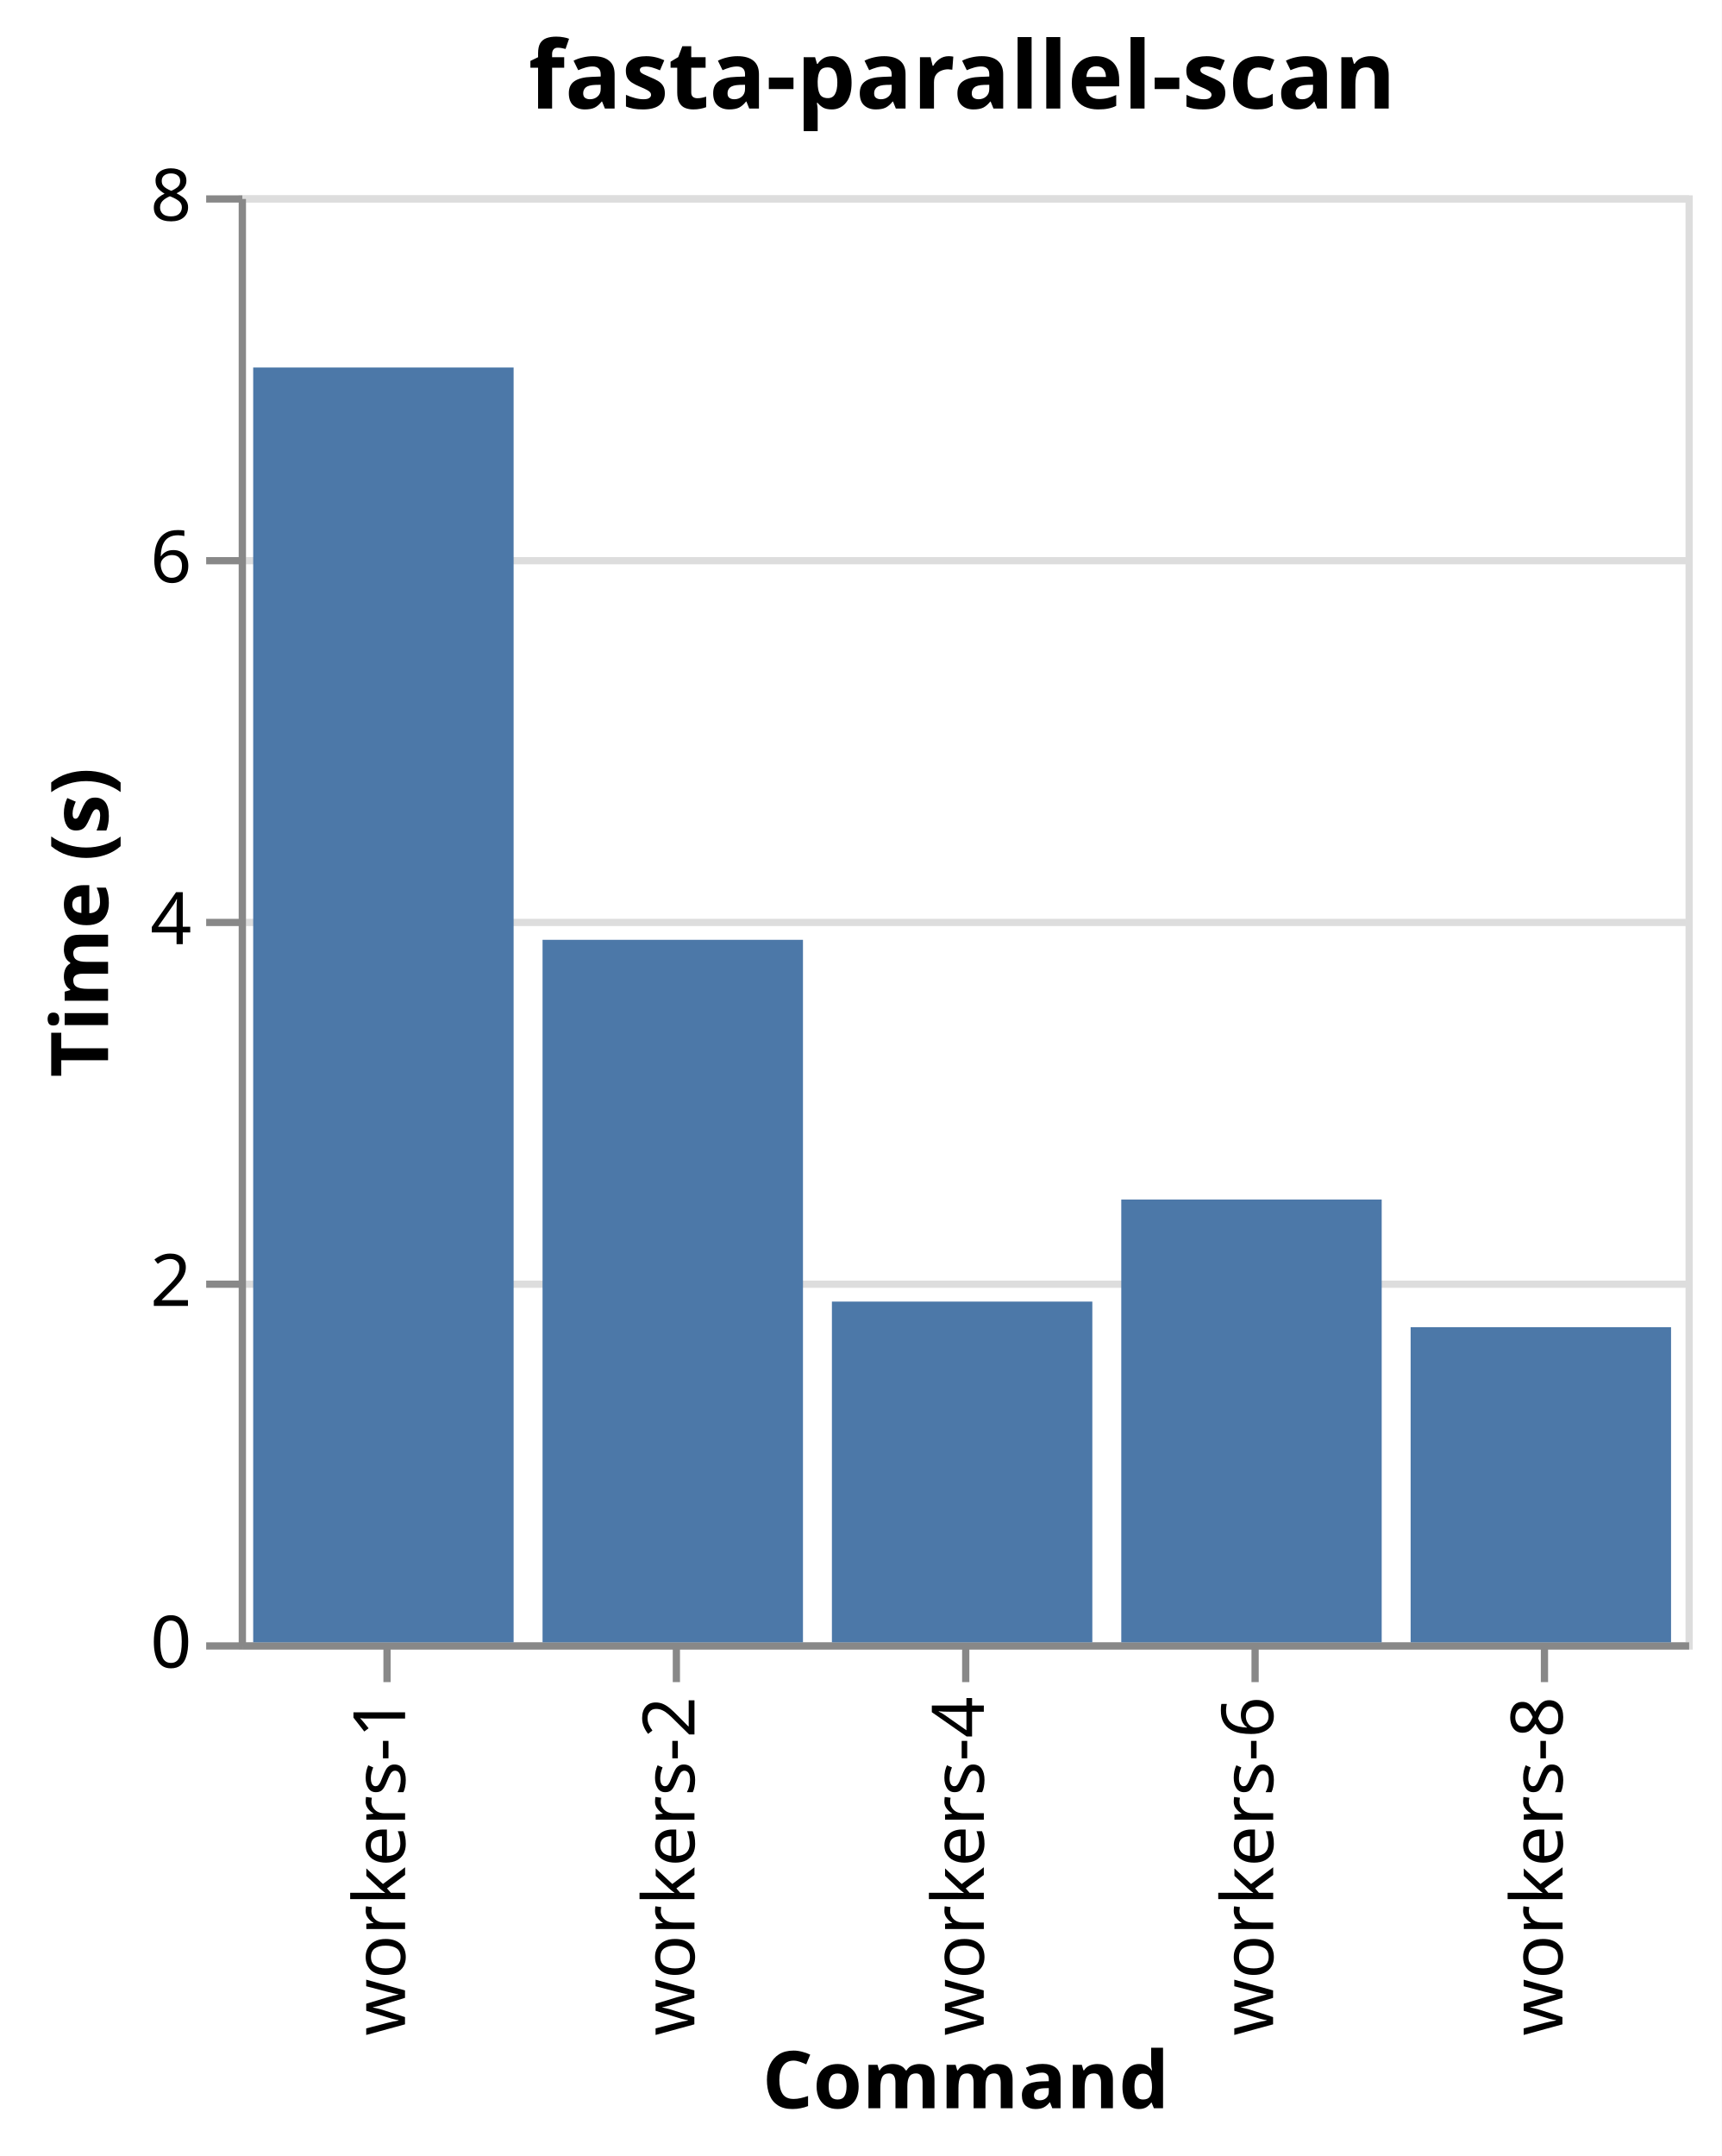
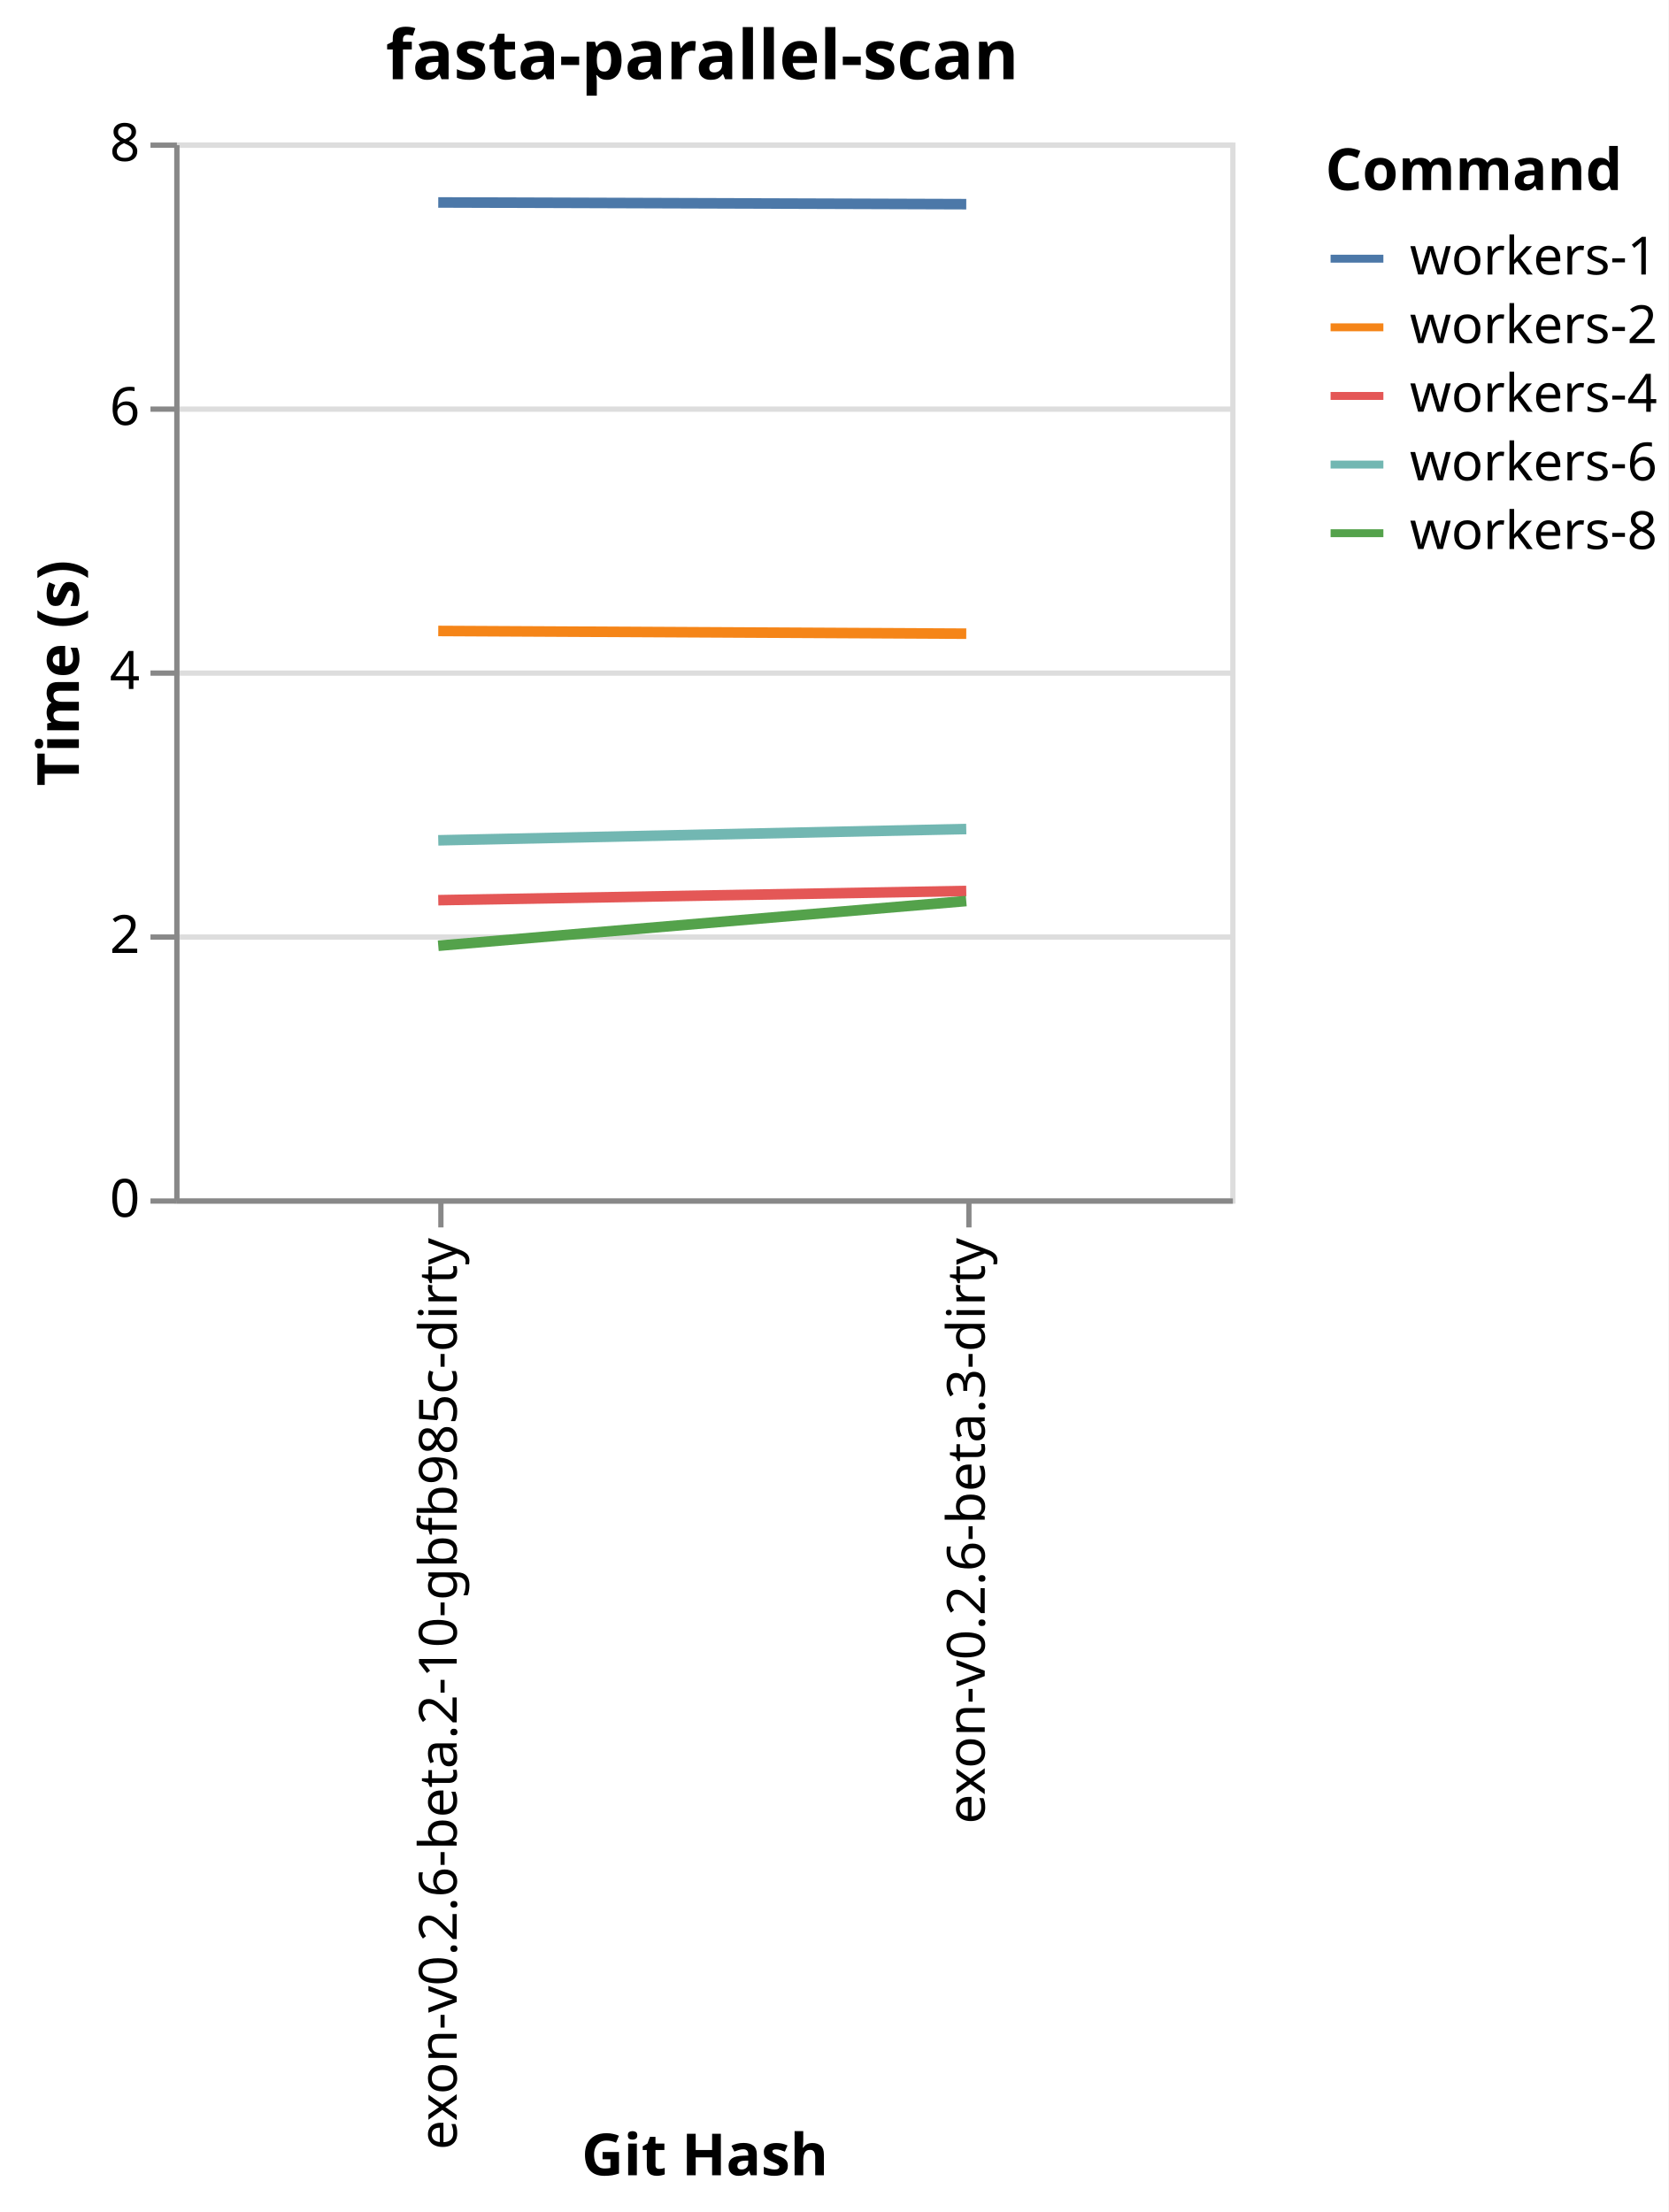
- <svg xmlns="http://www.w3.org/2000/svg" version="1.1" class="marks" width="238" height="298" viewBox="0 0 238 298">
-   <rect width="238" height="298" fill="white" />
+ <svg xmlns="http://www.w3.org/2000/svg" version="1.1" class="marks" width="316" height="419" viewBox="0 0 316 419">
+   <rect width="316" height="419" fill="white" />
  <g fill="none" stroke-miterlimit="10" transform="translate(33,27)">
    <g class="mark-group role-frame root" role="graphics-object" aria-roledescription="group mark container">
      <g transform="translate(0,0)">
        <path class="background" aria-hidden="true" d="M0.5,0.5h200v200h-200Z" stroke="#ddd" />
        <g>
          <g class="mark-group role-axis" aria-hidden="true">
            <g transform="translate(0.5,0.5)">
              <path class="background" aria-hidden="true" d="M0,0h0v0h0Z" pointer-events="none" />
              <g>
                <g class="mark-rule role-axis-grid" pointer-events="none">
                  <line transform="translate(0,200)" x2="200" y2="0" stroke="#ddd" stroke-width="1" opacity="1" />
                  <line transform="translate(0,150)" x2="200" y2="0" stroke="#ddd" stroke-width="1" opacity="1" />
                  <line transform="translate(0,100)" x2="200" y2="0" stroke="#ddd" stroke-width="1" opacity="1" />
                  <line transform="translate(0,50)" x2="200" y2="0" stroke="#ddd" stroke-width="1" opacity="1" />
                  <line transform="translate(0,0)" x2="200" y2="0" stroke="#ddd" stroke-width="1" opacity="1" />
                </g>
              </g>
              <path class="foreground" aria-hidden="true" d="" pointer-events="none" display="none" />
            </g>
          </g>
-           <g class="mark-group role-axis" role="graphics-symbol" aria-roledescription="axis" aria-label="X-axis titled 'Command' for a discrete scale with 5 values: workers-1, workers-2, workers-4, workers-6, workers-8">
+           <g class="mark-group role-axis" role="graphics-symbol" aria-roledescription="axis" aria-label="X-axis titled 'Git Hash' for a discrete scale with 2 values: exon-v0.2.6-beta.2-10-gbfb985c-dirty, exon-v0.2.6-beta.3-dirty">
            <g transform="translate(0.5,200.5)">
              <path class="background" aria-hidden="true" d="M0,0h0v0h0Z" pointer-events="none" />
              <g>
                <g class="mark-rule role-axis-tick" pointer-events="none">
-                   <line transform="translate(20,0)" x2="0" y2="5" stroke="#888" stroke-width="1" opacity="1" />
-                   <line transform="translate(60,0)" x2="0" y2="5" stroke="#888" stroke-width="1" opacity="1" />
-                   <line transform="translate(100,0)" x2="0" y2="5" stroke="#888" stroke-width="1" opacity="1" />
-                   <line transform="translate(140,0)" x2="0" y2="5" stroke="#888" stroke-width="1" opacity="1" />
-                   <line transform="translate(180,0)" x2="0" y2="5" stroke="#888" stroke-width="1" opacity="1" />
+                   <line transform="translate(50,0)" x2="0" y2="5" stroke="#888" stroke-width="1" opacity="1" />
+                   <line transform="translate(150,0)" x2="0" y2="5" stroke="#888" stroke-width="1" opacity="1" />
                </g>
                <g class="mark-text role-axis-label" pointer-events="none">
-                   <text text-anchor="end" transform="translate(19.5,7) rotate(270) translate(0,3)" font-family="sans-serif" font-size="10px" fill="#000" opacity="1">workers-1</text>
-                   <text text-anchor="end" transform="translate(59.5,7) rotate(270) translate(0,3)" font-family="sans-serif" font-size="10px" fill="#000" opacity="1">workers-2</text>
-                   <text text-anchor="end" transform="translate(99.5,7) rotate(270) translate(0,3)" font-family="sans-serif" font-size="10px" fill="#000" opacity="1">workers-4</text>
-                   <text text-anchor="end" transform="translate(139.5,7) rotate(270) translate(0,3)" font-family="sans-serif" font-size="10px" fill="#000" opacity="1">workers-6</text>
-                   <text text-anchor="end" transform="translate(179.5,7) rotate(270) translate(0,3)" font-family="sans-serif" font-size="10px" fill="#000" opacity="1">workers-8</text>
+                   <text text-anchor="end" transform="translate(50,7) rotate(270) translate(0,3)" font-family="sans-serif" font-size="10px" fill="#000" opacity="1">exon-v0.2.6-beta.2-10-gbfb985c-dirty</text>
+                   <text text-anchor="end" transform="translate(150,7) rotate(270) translate(0,3)" font-family="sans-serif" font-size="10px" fill="#000" opacity="1">exon-v0.2.6-beta.3-dirty</text>
                </g>
                <g class="mark-rule role-axis-domain" pointer-events="none">
                  <line transform="translate(0,0)" x2="200" y2="0" stroke="#888" stroke-width="1" opacity="1" />
                </g>
                <g class="mark-text role-axis-title" pointer-events="none">
-                   <text text-anchor="middle" transform="translate(100,63.89648)" font-family="sans-serif" font-size="11px" font-weight="bold" fill="#000" opacity="1">Command</text>
+                   <text text-anchor="middle" transform="translate(100,184.541)" font-family="sans-serif" font-size="11px" font-weight="bold" fill="#000" opacity="1">Git Hash</text>
                </g>
              </g>
              <path class="foreground" aria-hidden="true" d="" pointer-events="none" display="none" />
            </g>
          </g>
          <g class="mark-group role-axis" role="graphics-symbol" aria-roledescription="axis" aria-label="Y-axis titled 'Time (s)' for a linear scale with values from 0 to 8">
            <g transform="translate(0.5,0.5)">
              <path class="background" aria-hidden="true" d="M0,0h0v0h0Z" pointer-events="none" />
              <g>
                <g class="mark-rule role-axis-tick" pointer-events="none">
                  <line transform="translate(0,200)" x2="-5" y2="0" stroke="#888" stroke-width="1" opacity="1" />
                  <line transform="translate(0,150)" x2="-5" y2="0" stroke="#888" stroke-width="1" opacity="1" />
                  <line transform="translate(0,100)" x2="-5" y2="0" stroke="#888" stroke-width="1" opacity="1" />
                  <line transform="translate(0,50)" x2="-5" y2="0" stroke="#888" stroke-width="1" opacity="1" />
                  <line transform="translate(0,0)" x2="-5" y2="0" stroke="#888" stroke-width="1" opacity="1" />
                </g>
                <g class="mark-text role-axis-label" pointer-events="none">
                  <text text-anchor="end" transform="translate(-7,203)" font-family="sans-serif" font-size="10px" fill="#000" opacity="1">0</text>
                  <text text-anchor="end" transform="translate(-7,153)" font-family="sans-serif" font-size="10px" fill="#000" opacity="1">2</text>
                  <text text-anchor="end" transform="translate(-7,103)" font-family="sans-serif" font-size="10px" fill="#000" opacity="1">4</text>
                  <text text-anchor="end" transform="translate(-7,53)" font-family="sans-serif" font-size="10px" fill="#000" opacity="1">6</text>
                  <text text-anchor="end" transform="translate(-7,3)" font-family="sans-serif" font-size="10px" fill="#000" opacity="1">8</text>
                </g>
                <g class="mark-rule role-axis-domain" pointer-events="none">
                  <line transform="translate(0,200)" x2="0" y2="-200" stroke="#888" stroke-width="1" opacity="1" />
                </g>
                <g class="mark-text role-axis-title" pointer-events="none">
                  <text text-anchor="middle" transform="translate(-16.56152,100) rotate(-90) translate(0,-2)" font-family="sans-serif" font-size="11px" font-weight="bold" fill="#000" opacity="1">Time (s)</text>
                </g>
              </g>
              <path class="foreground" aria-hidden="true" d="" pointer-events="none" display="none" />
            </g>
          </g>
-           <g class="mark-rect role-mark marks" role="graphics-object" aria-roledescription="rect mark container">
-             <path aria-label="Command: workers-1; Time (s): 7.04809519176" role="graphics-symbol" aria-roledescription="bar" d="M2,23.798h36v176.202h-36Z" fill="#4c78a8" />
-             <path aria-label="Command: workers-2; Time (s): 3.88399182496" role="graphics-symbol" aria-roledescription="bar" d="M42,102.9h36v97.1h-36Z" fill="#4c78a8" />
-             <path aria-label="Command: workers-4; Time (s): 1.88379841676" role="graphics-symbol" aria-roledescription="bar" d="M82,152.905h36v47.095h-36Z" fill="#4c78a8" />
-             <path aria-label="Command: workers-6; Time (s): 2.44814385856" role="graphics-symbol" aria-roledescription="bar" d="M122,138.796h36v61.204h-36Z" fill="#4c78a8" />
-             <path aria-label="Command: workers-8; Time (s): 1.74230955816" role="graphics-symbol" aria-roledescription="bar" d="M162,156.442h36v43.558h-36Z" fill="#4c78a8" />
+           <g class="mark-group role-scope pathgroup" role="graphics-object" aria-roledescription="group mark container">
+             <g transform="translate(0,0)">
+               <path class="background" aria-hidden="true" d="M0,0h200v200h-200Z" />
+               <g>
+                 <g class="mark-line role-mark marks" role="graphics-object" aria-roledescription="line mark container">
+                   <path aria-label="Git Hash: exon-v0.2.6-beta.2-10-gbfb985c-dirty; Time (s): 7.5460542708; Command: workers-1" role="graphics-symbol" aria-roledescription="line mark" d="M50,11.349L150,11.674" stroke="#4c78a8" stroke-width="2" />
+                 </g>
+               </g>
+               <path class="foreground" aria-hidden="true" d="" display="none" />
+             </g>
+             <g transform="translate(0,0)">
+               <path class="background" aria-hidden="true" d="M0,0h200v200h-200Z" />
+               <g>
+                 <g class="mark-line role-mark marks" role="graphics-object" aria-roledescription="line mark container">
+                   <path aria-label="Git Hash: exon-v0.2.6-beta.2-10-gbfb985c-dirty; Time (s): 4.2992736792; Command: workers-2" role="graphics-symbol" aria-roledescription="line mark" d="M50,92.518L150,93.034" stroke="#f58518" stroke-width="2" />
+                 </g>
+               </g>
+               <path class="foreground" aria-hidden="true" d="" display="none" />
+             </g>
+             <g transform="translate(0,0)">
+               <path class="background" aria-hidden="true" d="M0,0h200v200h-200Z" />
+               <g>
+                 <g class="mark-line role-mark marks" role="graphics-object" aria-roledescription="line mark container">
+                   <path aria-label="Git Hash: exon-v0.2.6-beta.2-10-gbfb985c-dirty; Time (s): 2.259450296; Command: workers-4" role="graphics-symbol" aria-roledescription="line mark" d="M50,143.514L150,141.766" stroke="#e45756" stroke-width="2" />
+                 </g>
+               </g>
+               <path class="foreground" aria-hidden="true" d="" display="none" />
+             </g>
+             <g transform="translate(0,0)">
+               <path class="background" aria-hidden="true" d="M0,0h200v200h-200Z" />
+               <g>
+                 <g class="mark-line role-mark marks" role="graphics-object" aria-roledescription="line mark container">
+                   <path aria-label="Git Hash: exon-v0.2.6-beta.2-10-gbfb985c-dirty; Time (s): 2.7129088794; Command: workers-6" role="graphics-symbol" aria-roledescription="line mark" d="M50,132.177L150,130.035" stroke="#72b7b2" stroke-width="2" />
+                 </g>
+               </g>
+               <path class="foreground" aria-hidden="true" d="" display="none" />
+             </g>
+             <g transform="translate(0,0)">
+               <path class="background" aria-hidden="true" d="M0,0h200v200h-200Z" />
+               <g>
+                 <g class="mark-line role-mark marks" role="graphics-object" aria-roledescription="line mark container">
+                   <path aria-label="Git Hash: exon-v0.2.6-beta.2-10-gbfb985c-dirty; Time (s): 1.9141441624; Command: workers-8" role="graphics-symbol" aria-roledescription="line mark" d="M50,152.146L150,143.675" stroke="#54a24b" stroke-width="2" />
+                 </g>
+               </g>
+               <path class="foreground" aria-hidden="true" d="" display="none" />
+             </g>
+           </g>
+           <g class="mark-group role-legend" role="graphics-symbol" aria-roledescription="legend" aria-label="Symbol legend titled 'Command' for stroke color with 5 values: workers-1, workers-2, workers-4, workers-6, workers-8">
+             <g transform="translate(218,0)">
+               <path class="background" aria-hidden="true" d="M0,0h60v79h-60Z" pointer-events="none" />
+               <g>
+                 <g class="mark-group role-legend-entry">
+                   <g transform="translate(0,16)">
+                     <path class="background" aria-hidden="true" d="M0,0h0v0h0Z" pointer-events="none" />
+                     <g>
+                       <g class="mark-group role-scope" role="graphics-object" aria-roledescription="group mark container">
+                         <g transform="translate(0,0)">
+                           <path class="background" aria-hidden="true" d="M0,0h59.896v11h-59.896Z" pointer-events="none" opacity="1" />
+                           <g>
+                             <g class="mark-symbol role-legend-symbol" pointer-events="none">
+                               <path transform="translate(6,6)" d="M-5,0L5,0" stroke="#4c78a8" stroke-width="1.5" opacity="1" />
+                             </g>
+                             <g class="mark-text role-legend-label" pointer-events="none">
+                               <text text-anchor="start" transform="translate(16,9)" font-family="sans-serif" font-size="10px" fill="#000" opacity="1">workers-1</text>
+                             </g>
+                           </g>
+                           <path class="foreground" aria-hidden="true" d="" pointer-events="none" display="none" />
+                         </g>
+                         <g transform="translate(0,13)">
+                           <path class="background" aria-hidden="true" d="M0,0h59.896v11h-59.896Z" pointer-events="none" opacity="1" />
+                           <g>
+                             <g class="mark-symbol role-legend-symbol" pointer-events="none">
+                               <path transform="translate(6,6)" d="M-5,0L5,0" stroke="#f58518" stroke-width="1.5" opacity="1" />
+                             </g>
+                             <g class="mark-text role-legend-label" pointer-events="none">
+                               <text text-anchor="start" transform="translate(16,9)" font-family="sans-serif" font-size="10px" fill="#000" opacity="1">workers-2</text>
+                             </g>
+                           </g>
+                           <path class="foreground" aria-hidden="true" d="" pointer-events="none" display="none" />
+                         </g>
+                         <g transform="translate(0,26)">
+                           <path class="background" aria-hidden="true" d="M0,0h59.896v11h-59.896Z" pointer-events="none" opacity="1" />
+                           <g>
+                             <g class="mark-symbol role-legend-symbol" pointer-events="none">
+                               <path transform="translate(6,6)" d="M-5,0L5,0" stroke="#e45756" stroke-width="1.5" opacity="1" />
+                             </g>
+                             <g class="mark-text role-legend-label" pointer-events="none">
+                               <text text-anchor="start" transform="translate(16,9)" font-family="sans-serif" font-size="10px" fill="#000" opacity="1">workers-4</text>
+                             </g>
+                           </g>
+                           <path class="foreground" aria-hidden="true" d="" pointer-events="none" display="none" />
+                         </g>
+                         <g transform="translate(0,39)">
+                           <path class="background" aria-hidden="true" d="M0,0h59.896v11h-59.896Z" pointer-events="none" opacity="1" />
+                           <g>
+                             <g class="mark-symbol role-legend-symbol" pointer-events="none">
+                               <path transform="translate(6,6)" d="M-5,0L5,0" stroke="#72b7b2" stroke-width="1.5" opacity="1" />
+                             </g>
+                             <g class="mark-text role-legend-label" pointer-events="none">
+                               <text text-anchor="start" transform="translate(16,9)" font-family="sans-serif" font-size="10px" fill="#000" opacity="1">workers-6</text>
+                             </g>
+                           </g>
+                           <path class="foreground" aria-hidden="true" d="" pointer-events="none" display="none" />
+                         </g>
+                         <g transform="translate(0,52)">
+                           <path class="background" aria-hidden="true" d="M0,0h59.896v11h-59.896Z" pointer-events="none" opacity="1" />
+                           <g>
+                             <g class="mark-symbol role-legend-symbol" pointer-events="none">
+                               <path transform="translate(6,6)" d="M-5,0L5,0" stroke="#54a24b" stroke-width="1.5" opacity="1" />
+                             </g>
+                             <g class="mark-text role-legend-label" pointer-events="none">
+                               <text text-anchor="start" transform="translate(16,9)" font-family="sans-serif" font-size="10px" fill="#000" opacity="1">workers-8</text>
+                             </g>
+                           </g>
+                           <path class="foreground" aria-hidden="true" d="" pointer-events="none" display="none" />
+                         </g>
+                       </g>
+                     </g>
+                     <path class="foreground" aria-hidden="true" d="" pointer-events="none" display="none" />
+                   </g>
+                 </g>
+                 <g class="mark-text role-legend-title" pointer-events="none">
+                   <text text-anchor="start" transform="translate(0,9)" font-family="sans-serif" font-size="11px" font-weight="bold" fill="#000" opacity="1">Command</text>
+                 </g>
+               </g>
+               <path class="foreground" aria-hidden="true" d="" pointer-events="none" display="none" />
+             </g>
          </g>
          <g class="mark-group role-title">
            <g transform="translate(100,-22)">
              <path class="background" aria-hidden="true" d="M0,0h0v0h0Z" pointer-events="none" />
              <g>
                <g class="mark-text role-title-text" role="graphics-symbol" aria-roledescription="title" aria-label="Title text 'fasta-parallel-scan'" pointer-events="none">
                  <text text-anchor="middle" transform="translate(0,10)" font-family="sans-serif" font-size="13px" font-weight="bold" fill="#000" opacity="1">fasta-parallel-scan</text>
                </g>
              </g>
              <path class="foreground" aria-hidden="true" d="" pointer-events="none" display="none" />
            </g>
          </g>
        </g>
        <path class="foreground" aria-hidden="true" d="" display="none" />
      </g>
    </g>
  </g>
</svg>
